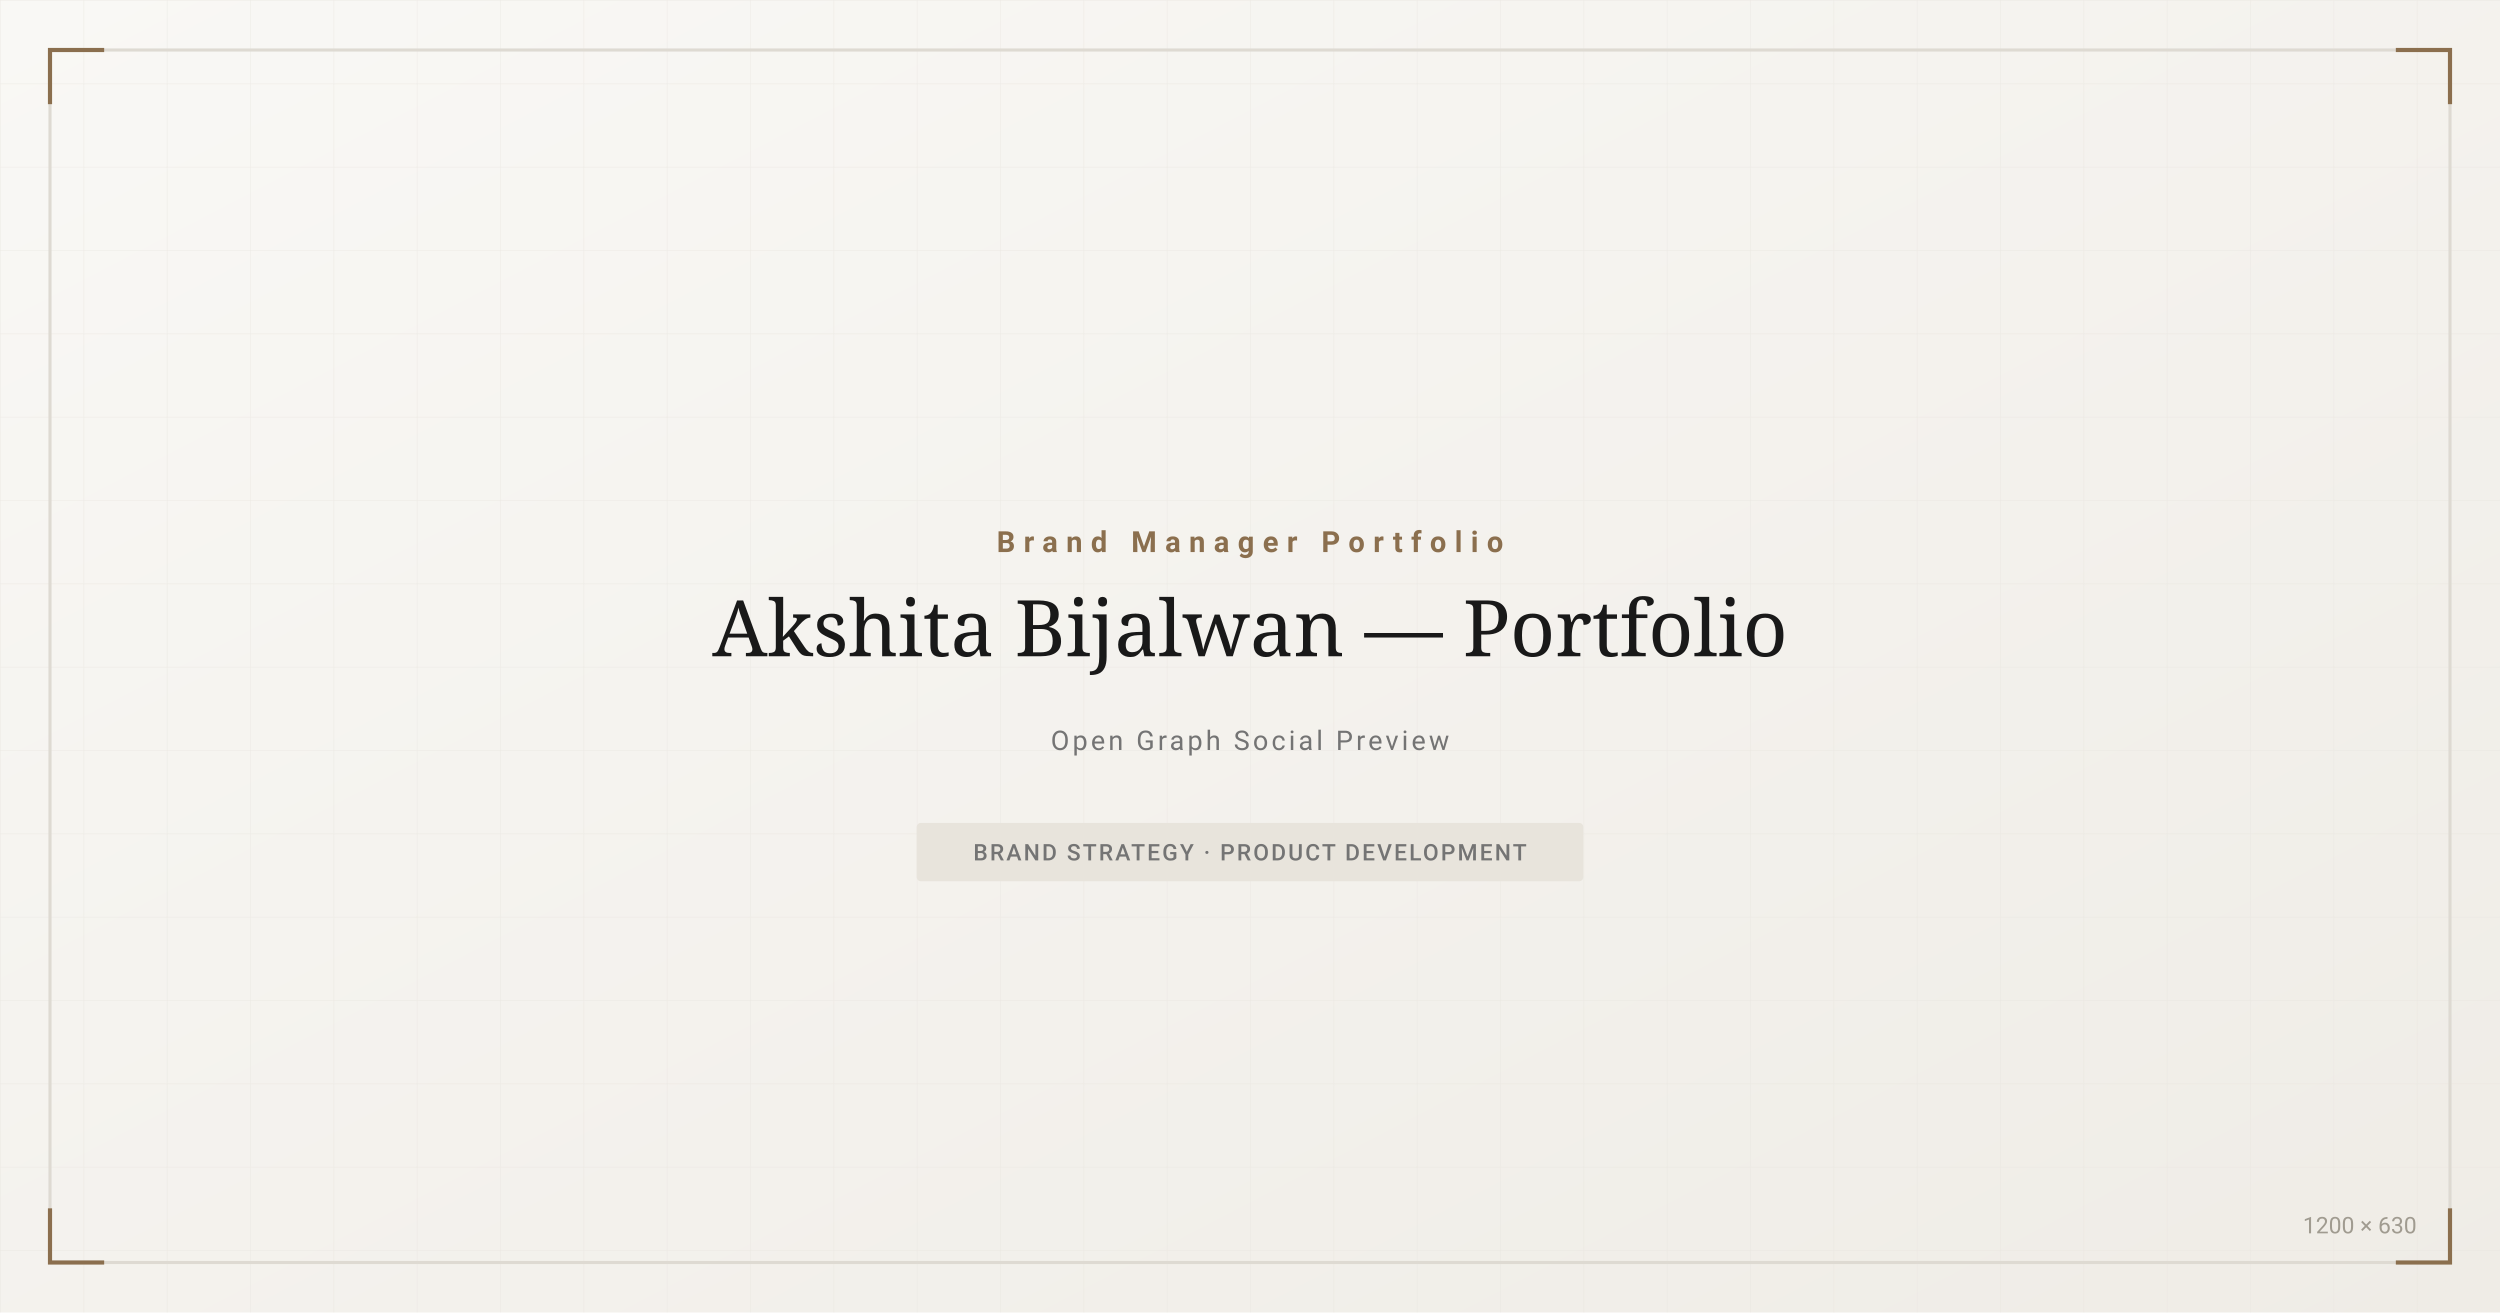
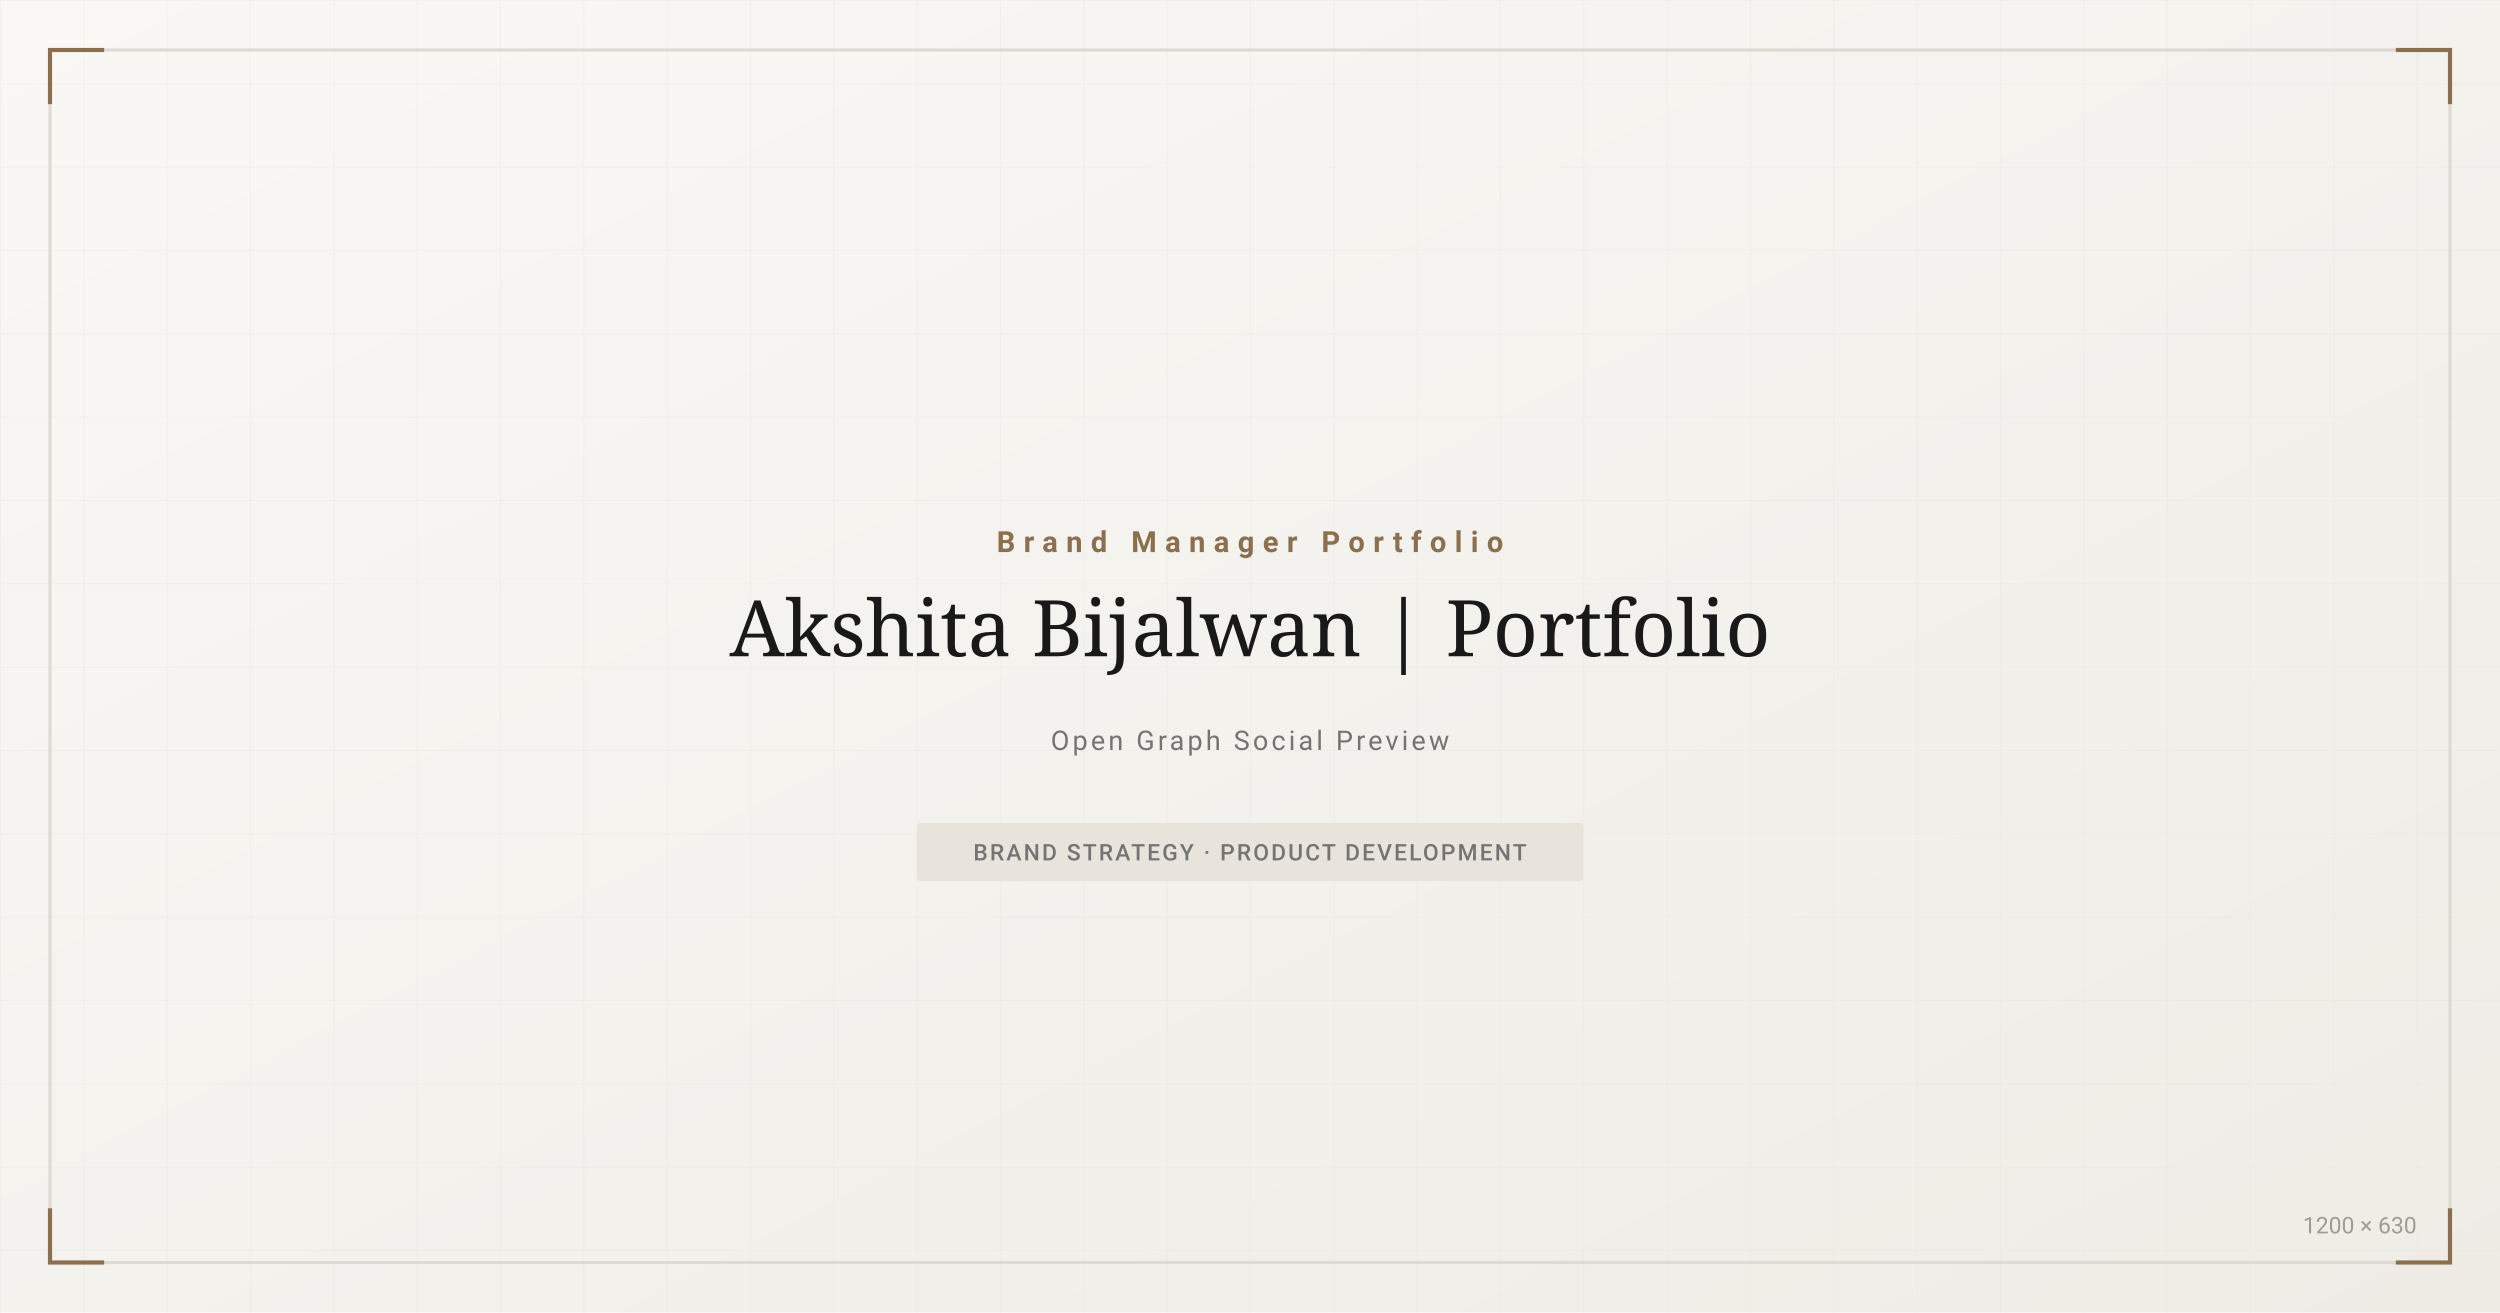
<svg xmlns="http://www.w3.org/2000/svg" viewBox="0 0 1200 630" width="100%" height="100%">
  <defs>
    <linearGradient id="bgGradient" x1="0%" y1="0%" x2="100%" y2="100%">
      <stop offset="0%" stop-color="#F9F8F5" />
      <stop offset="100%" stop-color="#EFECE6" />
    </linearGradient>
    <pattern id="grid" width="40" height="40" patternUnits="userSpaceOnUse">
      <path d="M 40 0 L 0 0 0 40" fill="none" stroke="#E6E3DC" stroke-width="0.5" />
    </pattern>
  </defs>
  <rect width="1200" height="630" fill="url(#bgGradient)" />
  <rect width="1200" height="630" fill="url(#grid)" opacity="0.6" />
  <rect x="24" y="24" width="1152" height="582" fill="none" stroke="#DEDAD2" stroke-width="1.5" />
  <path d="M 24 50 L 24 24 L 50 24" fill="none" stroke="#8B6F4E" stroke-width="2" />
  <path d="M 1150 24 L 1176 24 L 1176 50" fill="none" stroke="#8B6F4E" stroke-width="2" />
  <path d="M 24 580 L 24 606 L 50 606" fill="none" stroke="#8B6F4E" stroke-width="2" />
  <path d="M 1150 606 L 1176 606 L 1176 580" fill="none" stroke="#8B6F4E" stroke-width="2" />
  <g transform="translate(600, 315)">
    <text x="0" y="-50" text-anchor="middle" font-family="-apple-system, BlinkMacSystemFont, 'Segoe UI', Roboto, sans-serif" font-size="14" font-weight="600" letter-spacing="4" fill="#8B6F4E" text-transform="uppercase">Brand Manager Portfolio</text>
-     <text x="0" y="0" text-anchor="middle" font-family="Georgia, serif" font-size="37.5" font-weight="400" fill="#191919">Akshita Bijalwan — Portfolio</text>
+     <text x="0" y="0" text-anchor="middle" font-family="Georgia, serif" font-size="37.5" font-weight="400" fill="#191919">Akshita Bijalwan | Portfolio</text>
    <text x="0" y="45" text-anchor="middle" font-family="-apple-system, BlinkMacSystemFont, 'Segoe UI', Roboto, sans-serif" font-size="13" font-weight="400" letter-spacing="1.5" fill="#747474">Open Graph Social Preview</text>
    <rect x="-160" y="80" width="320" height="28" rx="2" fill="#E8E4DC" />
    <text x="0" y="98" text-anchor="middle" font-family="-apple-system, BlinkMacSystemFont, 'Segoe UI', Roboto, sans-serif" font-size="11" font-weight="500" letter-spacing="1" fill="#747474">BRAND STRATEGY · PRODUCT DEVELOPMENT</text>
  </g>
  <text x="1160" y="592" text-anchor="end" font-family="-apple-system, BlinkMacSystemFont, 'Segoe UI', Roboto, sans-serif" font-size="11" font-weight="400" fill="#A09B90">1200 × 630</text>
</svg>
